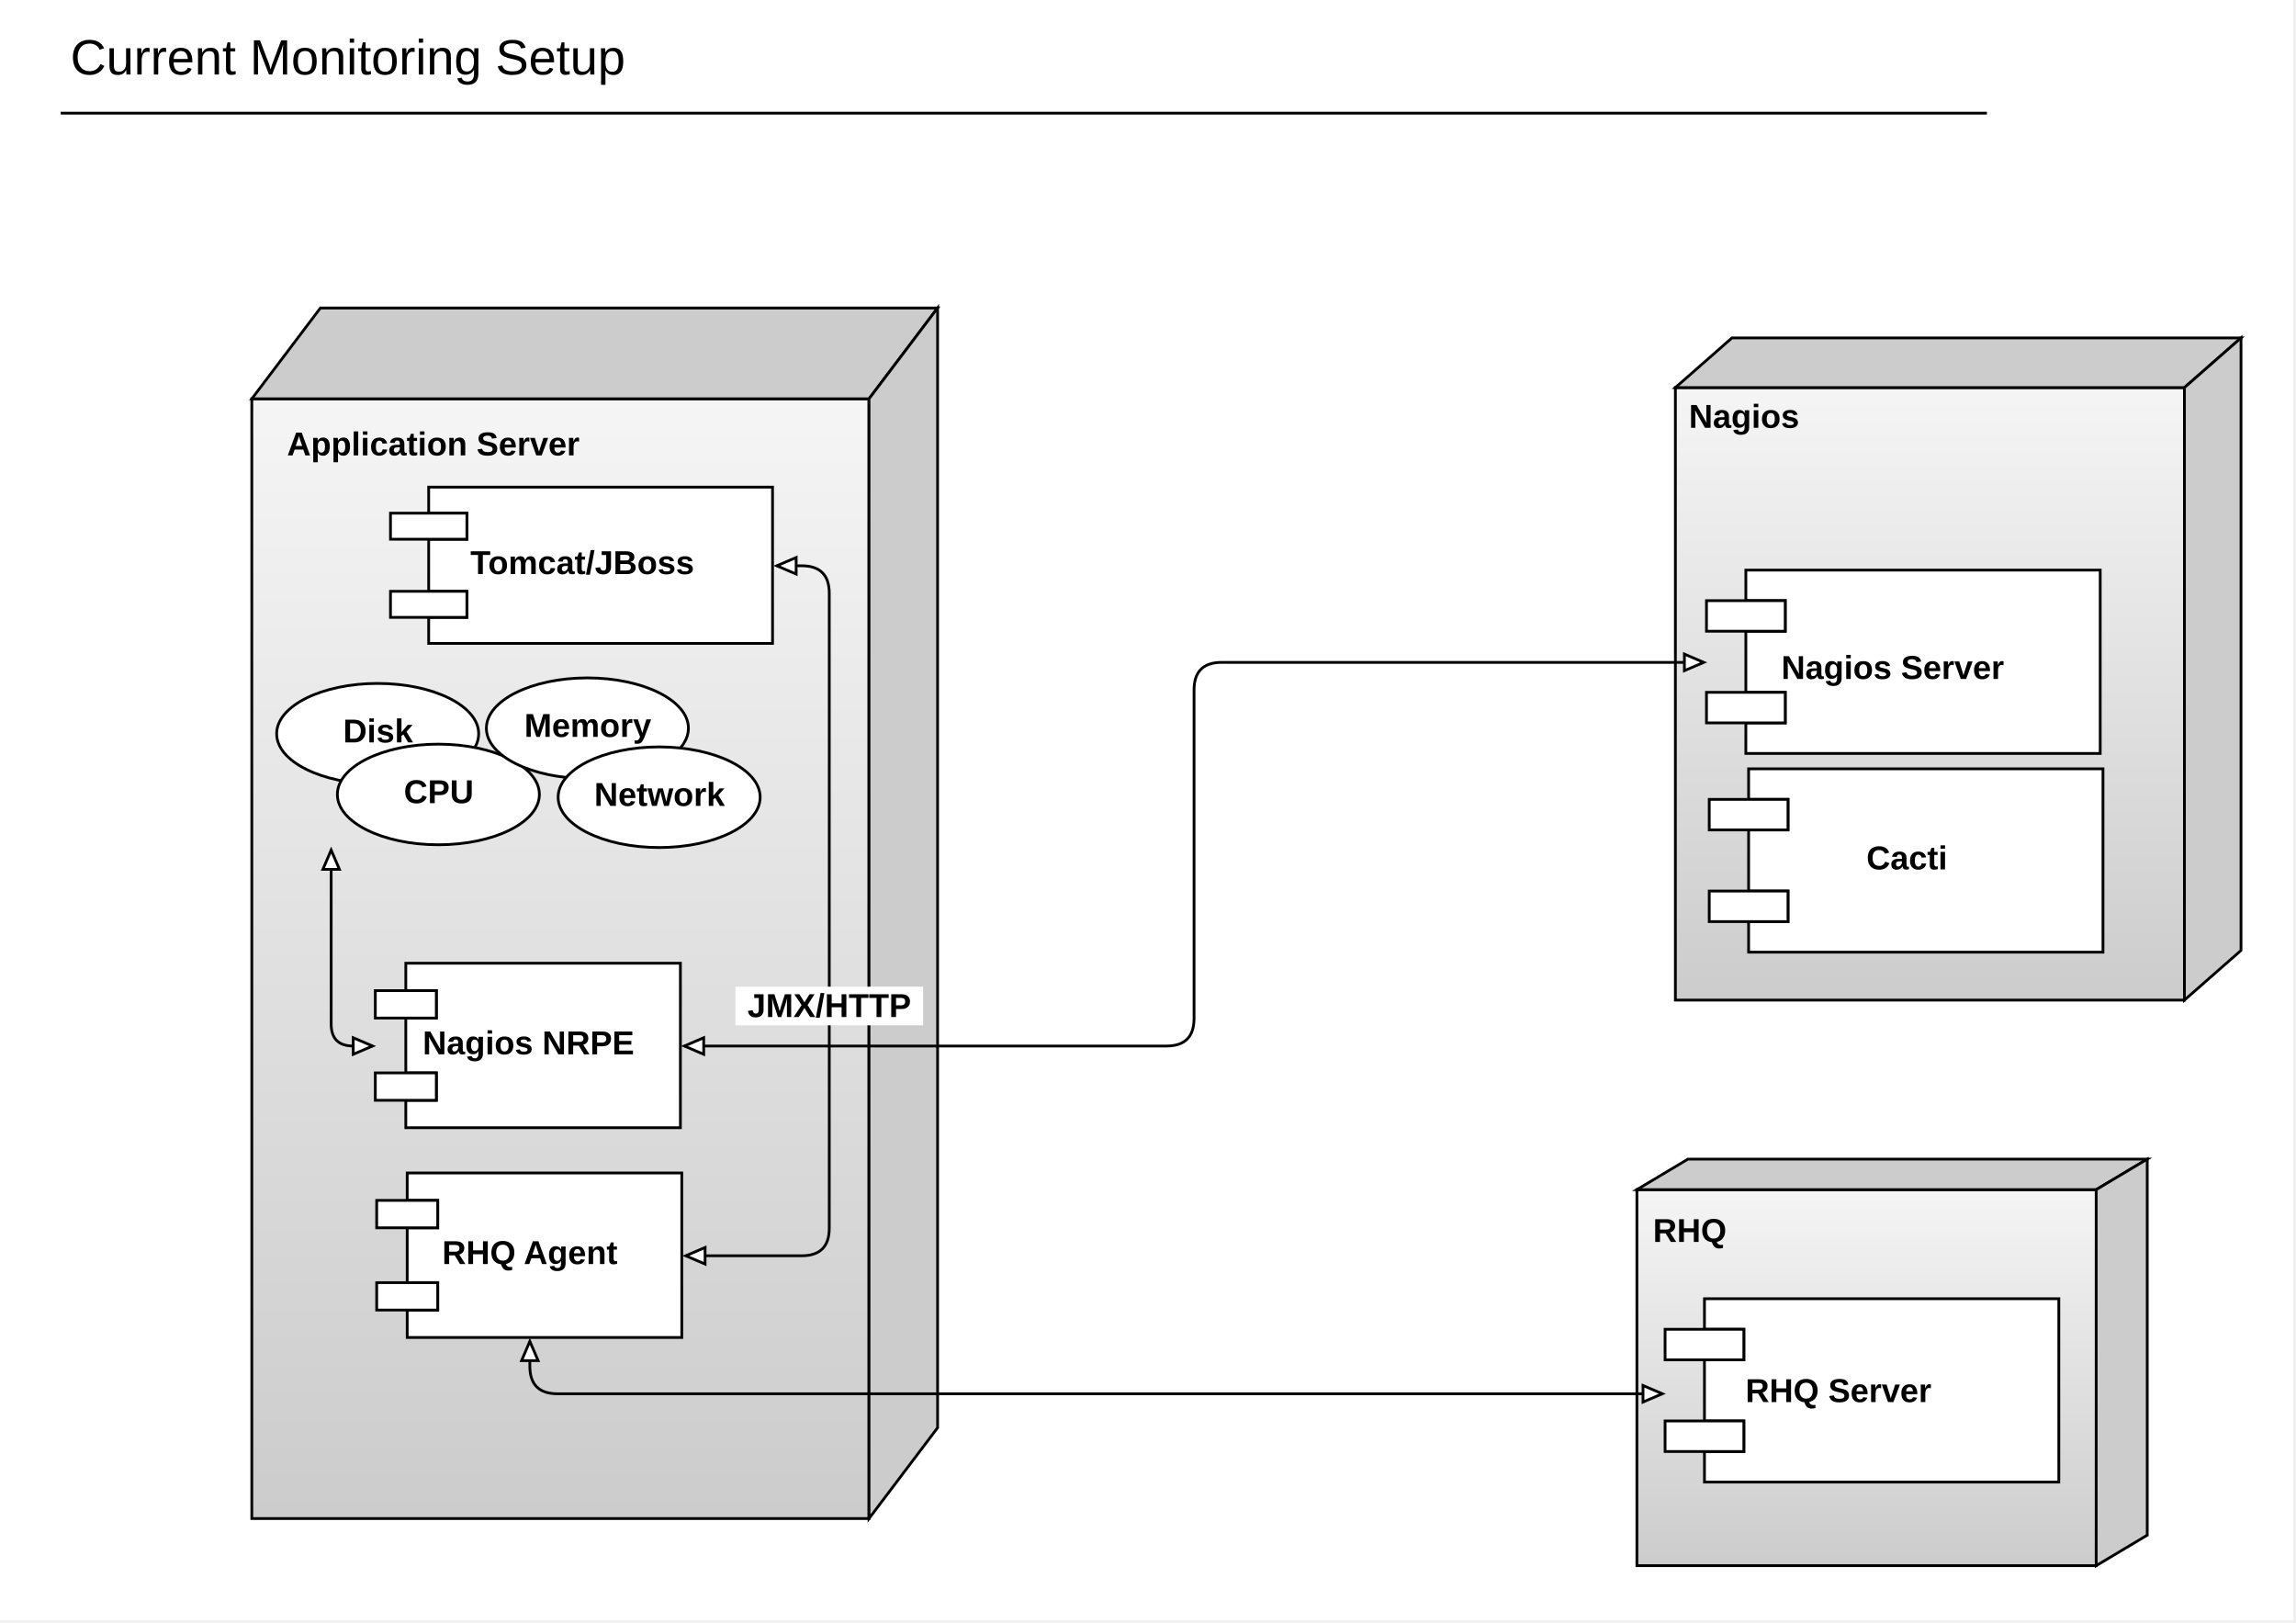
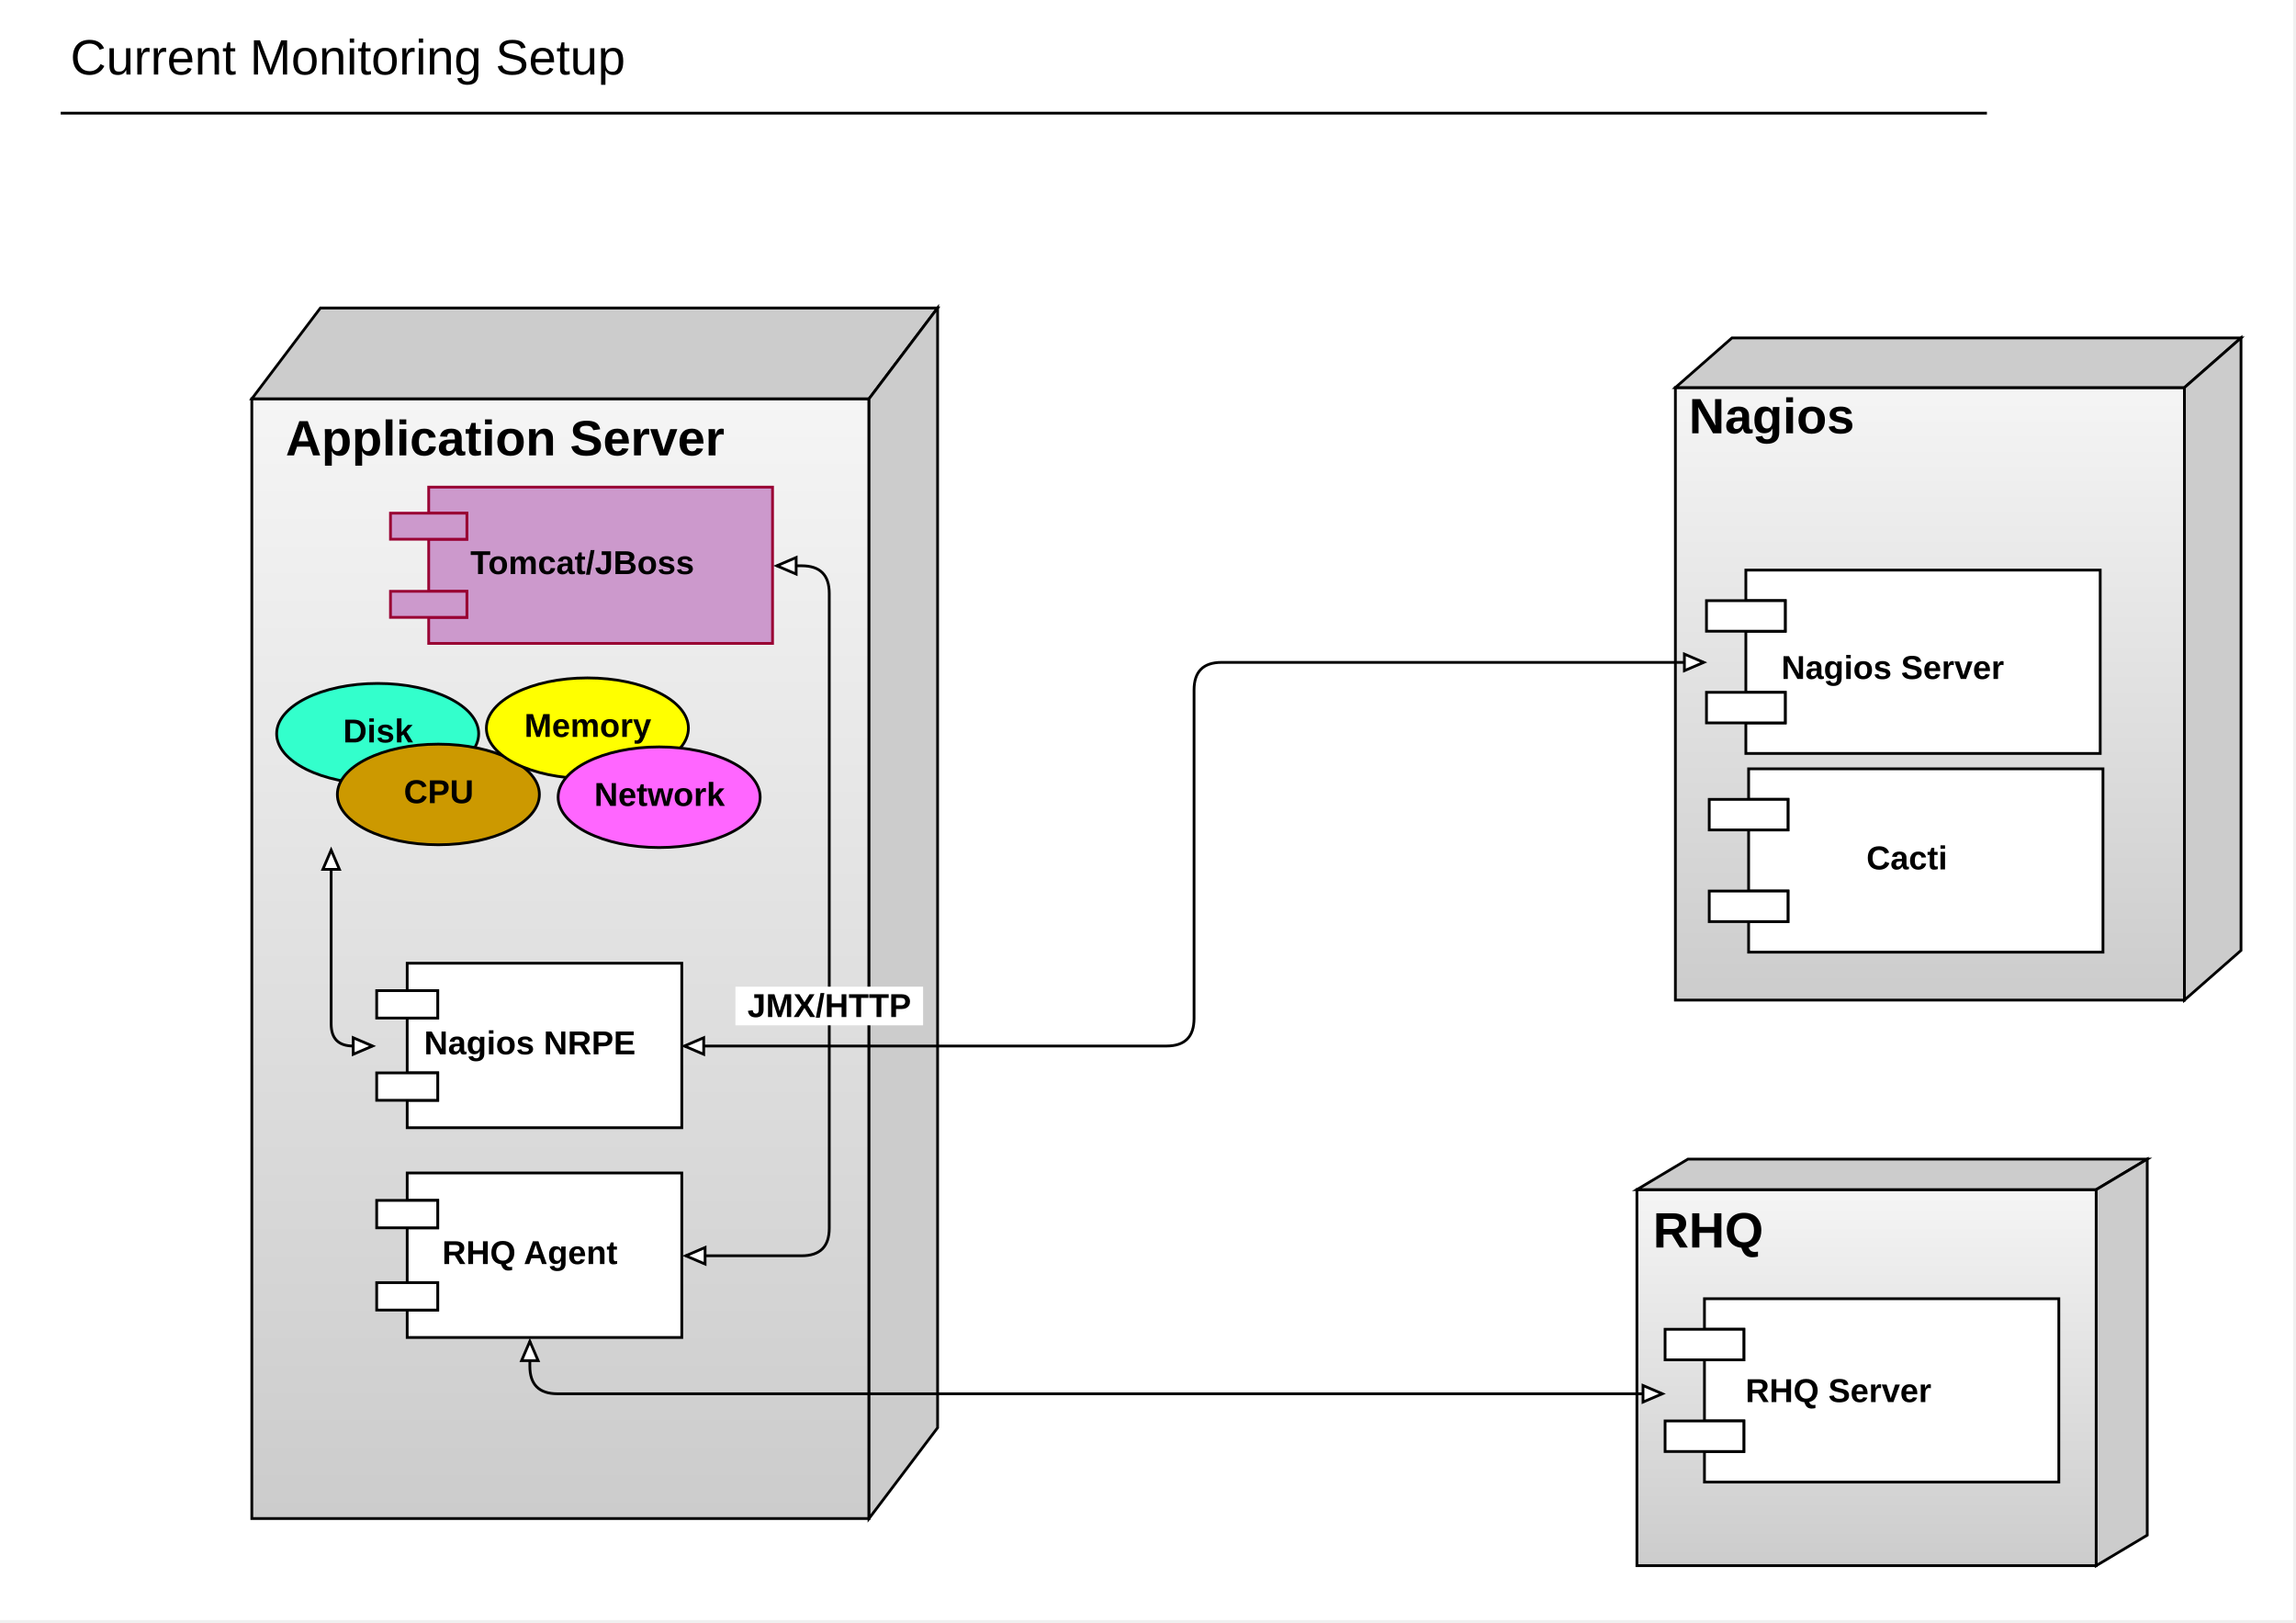
<svg xmlns="http://www.w3.org/2000/svg" width="832" height="588">
  <rect stroke="#000000" stroke-width="0" fill="#ffffff" x="0" y="0" width="831" height="587" />
  <g transform="translate(607.1094,122.4375) rotate(0 102.8906 120.5625)">
    <defs>
      <linearGradient id="g0" x1="50%" y1="-25%" x2="50%" y2="100%">
        <stop stop-color="white" offset="0%" />
        <stop stop-color="#cccccc" offset="100%" />
      </linearGradient>
    </defs>
    <rect x="0.0" y="17.994" width="184.465" height="221.931" stroke="#000000" stroke-width="1.0" style="fill:url(#g0)" />
    <polygon points="0.0,17.994 20.496,0.0 204.961,0.0 184.465,17.994 " stroke="#000000" stroke-width="1.0" fill="#cccccc" />
    <polygon points="204.961,0.0 204.961,221.931 184.465,239.925 184.465,17.994 " stroke="#000000" stroke-width="1.0" fill="#cccccc" />
    <g />
  </g>
-   <g transform="translate(610.0,139.5) rotate(0 75.0 12.5)">
-     <g transform="translate(0.0,17.5)">
-       <text x="2" style="text-anchor: start" y="-2.0">
-         <tspan xml:space="preserve" font-size="12" font-family="Arial" fill="#000000" font-weight="bold">Nagios</tspan>
+   <g transform="translate(610.0,139.0) rotate(0 75.0 13.0)">
+     <g transform="translate(0.0,21.0)">
+       <text x="2" style="text-anchor: start" y="-3.0">
+         <tspan xml:space="preserve" font-size="18" font-family="Arial" fill="#000000" font-weight="bold">Nagios</tspan>
      </text>
    </g>
  </g>
  <g transform="translate(23.5,5.0) rotate(0 179.5 17.0)">
    <g transform="translate(0.0,25.0)">
      <text x="2" style="text-anchor: start" y="-3.0">
        <tspan xml:space="preserve" font-size="18" font-family="Arial" fill="#000000">Current Monitoring Setup</tspan>
      </text>
    </g>
  </g>
  <g transform="translate(22.0,41.0)">
    <line x1="0.0" y1="0.0" x2="698.0" y2="0.0" stroke-dasharray="23, 0" stroke="#000000" stroke-width="1" />
  </g>
  <g transform="translate(618.375,206.5625) rotate(0 71.625 33.4375)">
    <polygon points="14.268,0.0 142.679,0.0 142.679,66.432 14.268,66.432 14.268,55.36 28.536,55.36 28.536,44.288 14.268,44.288 14.268,22.144 28.536,22.144 28.536,11.072 14.268,11.072 " stroke="#000000" stroke-width="1.0" fill="#ffffff" />
    <rect x="0.0" y="11.072" width="28.536" height="11.072" stroke="#000000" stroke-width="1.0" fill="#ffffff" />
    <rect x="0.0" y="44.288" width="28.536" height="11.072" stroke="#000000" stroke-width="1.0" fill="#ffffff" />
    <g />
  </g>
  <g transform="translate(643.5,230.5) rotate(0 73.5 12.5)">
    <g transform="translate(0.0,17.5)">
      <text x="2" style="text-anchor: start" y="-2.0">
        <tspan xml:space="preserve" font-size="12" font-family="Arial" fill="#000000" font-weight="bold">Nagios Server</tspan>
      </text>
    </g>
  </g>
  <g transform="translate(91.25,111.6) rotate(0 124.75 220.4)">
    <defs>
      <linearGradient id="g6" x1="50%" y1="-25%" x2="50%" y2="100%">
        <stop stop-color="white" offset="0%" />
        <stop stop-color="#cccccc" offset="100%" />
      </linearGradient>
    </defs>
    <rect x="0.0" y="32.896" width="223.655" height="405.711" stroke="#000000" stroke-width="1.0" style="fill:url(#g6)" />
    <polygon points="0.0,32.896 24.851,0.0 248.506,0.0 223.655,32.896 " stroke="#000000" stroke-width="1.0" fill="#cccccc" />
    <polygon points="248.506,0.0 248.506,405.711 223.655,438.607 223.655,32.896 " stroke="#000000" stroke-width="1.0" fill="#cccccc" />
    <g />
  </g>
-   <g transform="translate(102.0,149.5) rotate(0 75.0 12.5)">
-     <g transform="translate(0.0,17.5)">
-       <text x="2" style="text-anchor: start" y="-2.0">
-         <tspan xml:space="preserve" font-size="12" font-family="Arial" fill="#000000" font-weight="bold">Application Server</tspan>
+   <g transform="translate(101.5,136.5) rotate(0 104.5 23.5)">
+     <g transform="translate(0.0,31.5)">
+       <text x="2" style="text-anchor: start" y="-3.0">
+         <tspan xml:space="preserve" font-size="18" font-family="Arial" fill="#000000" font-weight="bold">Application Server</tspan>
      </text>
    </g>
  </g>
  <g transform="translate(141.5,176.5) rotate(0 69.5 28.5)">
-     <polygon points="13.845,0.0 138.446,0.0 138.446,56.623 13.845,56.623 13.845,47.185 27.689,47.185 27.689,37.748 13.845,37.748 13.845,18.874 27.689,18.874 27.689,9.437 13.845,9.437 " stroke="#000000" stroke-width="1.0" fill="#ffffff" />
-     <rect x="0.0" y="9.437" width="27.689" height="9.437" stroke="#000000" stroke-width="1.0" fill="#ffffff" />
-     <rect x="0.0" y="37.748" width="27.689" height="9.437" stroke="#000000" stroke-width="1.0" fill="#ffffff" />
+     <polygon points="13.845,0.0 138.446,0.0 138.446,56.623 13.845,56.623 13.845,47.185 27.689,47.185 27.689,37.748 13.845,37.748 13.845,18.874 27.689,18.874 27.689,9.437 13.845,9.437 " stroke="#990033" stroke-width="1.0" fill="#cc99cc" />
+     <rect x="0.0" y="9.437" width="27.689" height="9.437" stroke="#990033" stroke-width="1.0" fill="#cc99cc" />
+     <rect x="0.0" y="37.748" width="27.689" height="9.437" stroke="#990033" stroke-width="1.0" fill="#cc99cc" />
    <g transform="translate(0.0,33.5)">
      <text x="69.5" style="text-anchor: middle" y="-2.0">
        <tspan xml:space="preserve" font-size="12" font-family="Arial" fill="#000000" font-weight="bold">Tomcat/JBoss</tspan>
      </text>
    </g>
  </g>
-   <g transform="translate(136.0,349.0) rotate(0 55.5 30.0)">
+   <g transform="translate(136.5,349.0) rotate(0 55.5 30.0)">
    <polygon points="11.056,0.0 110.558,0.0 110.558,59.603 11.056,59.603 11.056,49.669 22.112,49.669 22.112,39.735 11.056,39.735 11.056,19.868 22.112,19.868 22.112,9.934 11.056,9.934 " stroke="#000000" stroke-width="1.0" fill="#ffffff" />
    <rect x="0.0" y="9.934" width="22.112" height="9.934" stroke="#000000" stroke-width="1.0" fill="#ffffff" />
    <rect x="0.0" y="39.735" width="22.112" height="9.934" stroke="#000000" stroke-width="1.0" fill="#ffffff" />
    <g transform="translate(0.0,35.0)">
      <text x="55.5" style="text-anchor: middle" y="-2.0">
        <tspan xml:space="preserve" font-size="12" font-family="Arial" fill="#000000" font-weight="bold">Nagios NRPE</tspan>
      </text>
    </g>
  </g>
  <g transform="translate(247.0,379.0)">
    <path d="M1.0,0.0 L175.688,0.0 Q185.688,0.0 185.688,-10.0 L185.688,-129.0 Q185.688,-139.0 195.688,-139.0 L370.375,-139.0 " stroke-dasharray="23, 0" fill="none" stroke="#000000" stroke-width="1" />
    <g transform="translate(0.0,0.0) rotate(0.0)">
      <polygon points="1.0,0 8.0,-3.0 8.0,3.0" fill="#FFFFFF" stroke="#000000" stroke-width="1.0" />
    </g>
    <g transform="translate(371.375,-139.0) rotate(180.0)">
      <polygon points="1.0,0 8.0,-3.0 8.0,3.0" fill="#FFFFFF" stroke="#000000" stroke-width="1.0" />
    </g>
  </g>
  <g transform="translate(619.375,278.5625) rotate(0 71.625 33.4375)">
    <polygon points="14.268,0.0 142.679,0.0 142.679,66.432 14.268,66.432 14.268,55.36 28.536,55.36 28.536,44.288 14.268,44.288 14.268,22.144 28.536,22.144 28.536,11.072 14.268,11.072 " stroke="#000000" stroke-width="1.0" fill="#ffffff" />
    <rect x="0.0" y="11.072" width="28.536" height="11.072" stroke="#000000" stroke-width="1.0" fill="#ffffff" />
    <rect x="0.0" y="44.288" width="28.536" height="11.072" stroke="#000000" stroke-width="1.0" fill="#ffffff" />
    <g transform="translate(0.0,38.4375)">
      <text x="71.625" style="text-anchor: middle" y="-2.0">
        <tspan xml:space="preserve" font-size="12" font-family="Arial" fill="#000000" font-weight="bold">Cacti</tspan>
      </text>
    </g>
  </g>
  <g transform="translate(136.5,425.0) rotate(0 55.5 30.0)">
    <polygon points="11.056,0.0 110.558,0.0 110.558,59.603 11.056,59.603 11.056,49.669 22.112,49.669 22.112,39.735 11.056,39.735 11.056,19.868 22.112,19.868 22.112,9.934 11.056,9.934 " stroke="#000000" stroke-width="1.0" fill="#ffffff" />
    <rect x="0.0" y="9.934" width="22.112" height="9.934" stroke="#000000" stroke-width="1.0" fill="#ffffff" />
    <rect x="0.0" y="39.735" width="22.112" height="9.934" stroke="#000000" stroke-width="1.0" fill="#ffffff" />
    <g transform="translate(0.0,35.0)">
      <text x="55.5" style="text-anchor: middle" y="-2.0">
        <tspan xml:space="preserve" font-size="12" font-family="Arial" fill="#000000" font-weight="bold">RHQ Agent</tspan>
      </text>
    </g>
  </g>
  <g transform="translate(247.5,455.0)">
    <path d="M1.0,0.0 L43.0,0.0 Q53.0,0.0 53.0,-10.0 L53.0,-240.0 Q53.0,-250.0 43.0,-250.0 L34.0,-250.0 " stroke-dasharray="23, 0" fill="none" stroke="#000000" stroke-width="1" />
    <g transform="translate(0.0,0.0) rotate(0.0)">
      <polygon points="1.0,0 8.0,-3.0 8.0,3.0" fill="#FFFFFF" stroke="#000000" stroke-width="1.0" />
    </g>
    <g transform="translate(33.0,-250.0) rotate(360.0)">
      <polygon points="1.0,0 8.0,-3.0 8.0,3.0" fill="#FFFFFF" stroke="#000000" stroke-width="1.0" />
    </g>
    <g transform="translate(53.0,-88.5)">
      <rect fill="#ffffff" x="-34.0" y="-9.0" width="68.0" height="14" />
      <text x="0.0" style="text-anchor: middle" y="2.0">
        <tspan font-size="12px" font-family="Arial" fill="#000000" font-weight="bold">JMX/HTTP</tspan>
      </text>
    </g>
  </g>
  <g transform="translate(593.1641,419.9844) rotate(0 92.83594 74.01562)">
    <defs>
      <linearGradient id="g14" x1="50%" y1="-25%" x2="50%" y2="100%">
        <stop stop-color="white" offset="0%" />
        <stop stop-color="#cccccc" offset="100%" />
      </linearGradient>
    </defs>
    <rect x="0.0" y="11.047" width="166.439" height="136.248" stroke="#000000" stroke-width="1.0" style="fill:url(#g14)" />
    <polygon points="0.0,11.047 18.493,0.0 184.932,0.0 166.439,11.047 " stroke="#000000" stroke-width="1.0" fill="#cccccc" />
    <polygon points="184.932,0.0 184.932,136.248 166.439,147.295 166.439,11.047 " stroke="#000000" stroke-width="1.0" fill="#cccccc" />
    <g />
  </g>
-   <g transform="translate(597.0,434.5) rotate(0 75.0 12.5)">
-     <g transform="translate(0.0,17.5)">
-       <text x="2" style="text-anchor: start" y="-2.0">
-         <tspan xml:space="preserve" font-size="12" font-family="Arial" fill="#000000" font-weight="bold">RHQ</tspan>
+   <g transform="translate(597.0,434.0) rotate(0 75.0 13.0)">
+     <g transform="translate(0.0,21.0)">
+       <text x="2" style="text-anchor: start" y="-3.0">
+         <tspan xml:space="preserve" font-size="18" font-family="Arial" fill="#000000" font-weight="bold">RHQ</tspan>
      </text>
    </g>
  </g>
  <g transform="translate(603.375,470.5625) rotate(0 71.625 33.4375)">
    <polygon points="14.268,0.0 142.679,0.0 142.679,66.432 14.268,66.432 14.268,55.36 28.536,55.36 28.536,44.288 14.268,44.288 14.268,22.144 28.536,22.144 28.536,11.072 14.268,11.072 " stroke="#000000" stroke-width="1.0" fill="#ffffff" />
    <rect x="0.0" y="11.072" width="28.536" height="11.072" stroke="#000000" stroke-width="1.0" fill="#ffffff" />
    <rect x="0.0" y="44.288" width="28.536" height="11.072" stroke="#000000" stroke-width="1.0" fill="#ffffff" />
    <g />
  </g>
  <g transform="translate(630.5,492.5) rotate(0 73.5 12.5)">
    <g transform="translate(0.0,17.5)">
      <text x="2" style="text-anchor: start" y="-2.0">
        <tspan xml:space="preserve" font-size="12" font-family="Arial" fill="#000000" font-weight="bold">RHQ Server</tspan>
      </text>
    </g>
  </g>
  <g transform="translate(192.0,485.0)">
    <path d="M0.0,1.0 L0.0,10.0 Q0.0,20.0 10.0,20.0 L410.375,20.0 " stroke-dasharray="23, 0" fill="none" stroke="#000000" stroke-width="1" />
    <g transform="translate(0.0,0.0) rotate(90.0)">
      <polygon points="1.0,0 8.0,-3.0 8.0,3.0" fill="#FFFFFF" stroke="#000000" stroke-width="1.0" />
    </g>
    <g transform="translate(411.375,20.0) rotate(180.0)">
      <polygon points="1.0,0 8.0,-3.0 8.0,3.0" fill="#FFFFFF" stroke="#000000" stroke-width="1.0" />
    </g>
  </g>
  <g transform="translate(100.25,247.625) rotate(0 36.75 18.375)">
-     <ellipse cx="36.604" cy="18.229" rx="36.604" ry="18.229" stroke="#000000" stroke-width="1.0" fill="#ffffff" />
+     <ellipse cx="36.604" cy="18.229" rx="36.604" ry="18.229" stroke="#000000" stroke-width="1.0" fill="#33ffcc" />
    <g transform="translate(0.0,23.375)">
      <text x="36.75" style="text-anchor: middle" y="-2.0">
        <tspan xml:space="preserve" font-size="12" font-family="Arial" fill="#000000" font-weight="bold">Disk</tspan>
      </text>
    </g>
  </g>
  <g transform="translate(122.25,269.625) rotate(0 36.75 18.375)">
-     <ellipse cx="36.604" cy="18.229" rx="36.604" ry="18.229" stroke="#000000" stroke-width="1.0" fill="#ffffff" />
+     <ellipse cx="36.604" cy="18.229" rx="36.604" ry="18.229" stroke="#000000" stroke-width="1.0" fill="#cc9900" />
    <g transform="translate(0.0,23.375)">
      <text x="36.75" style="text-anchor: middle" y="-2.0">
        <tspan xml:space="preserve" font-size="12" font-family="Arial" fill="#000000" font-weight="bold">CPU</tspan>
      </text>
    </g>
  </g>
  <g transform="translate(176.25,245.625) rotate(0 36.75 18.375)">
-     <ellipse cx="36.604" cy="18.229" rx="36.604" ry="18.229" stroke="#000000" stroke-width="1.0" fill="#ffffff" />
+     <ellipse cx="36.604" cy="18.229" rx="36.604" ry="18.229" stroke="#000000" stroke-width="1.0" fill="#ffff00" />
    <g transform="translate(0.0,23.375)">
      <text x="36.75" style="text-anchor: middle" y="-2.0">
        <tspan xml:space="preserve" font-size="12" font-family="Arial" fill="#000000" font-weight="bold">Memory</tspan>
      </text>
    </g>
  </g>
  <g transform="translate(202.25,270.625) rotate(0 36.75 18.375)">
-     <ellipse cx="36.604" cy="18.229" rx="36.604" ry="18.229" stroke="#000000" stroke-width="1.0" fill="#ffffff" />
+     <ellipse cx="36.604" cy="18.229" rx="36.604" ry="18.229" stroke="#000000" stroke-width="1.0" fill="#ff66ff" />
    <g transform="translate(0.0,23.375)">
      <text x="36.75" style="text-anchor: middle" y="-2.0">
        <tspan xml:space="preserve" font-size="12" font-family="Arial" fill="#000000" font-weight="bold">Network</tspan>
      </text>
    </g>
  </g>
  <g transform="translate(136.0,379.0)">
    <path d="M-1.0,0.0 L-8.0,0.0 Q-16.0,0.0 -16.0,-8.0 L-16.0,-71.0 " stroke-dasharray="23, 0" fill="none" stroke="#000000" stroke-width="1" />
    <g transform="translate(0.0,0.0) rotate(180.0)">
      <polygon points="1.0,0 8.0,-3.0 8.0,3.0" fill="#FFFFFF" stroke="#000000" stroke-width="1.0" />
    </g>
    <g transform="translate(-16.0,-72.0) rotate(450.0)">
      <polygon points="1.0,0 8.0,-3.0 8.0,3.0" fill="#FFFFFF" stroke="#000000" stroke-width="1.0" />
    </g>
  </g>
</svg>
